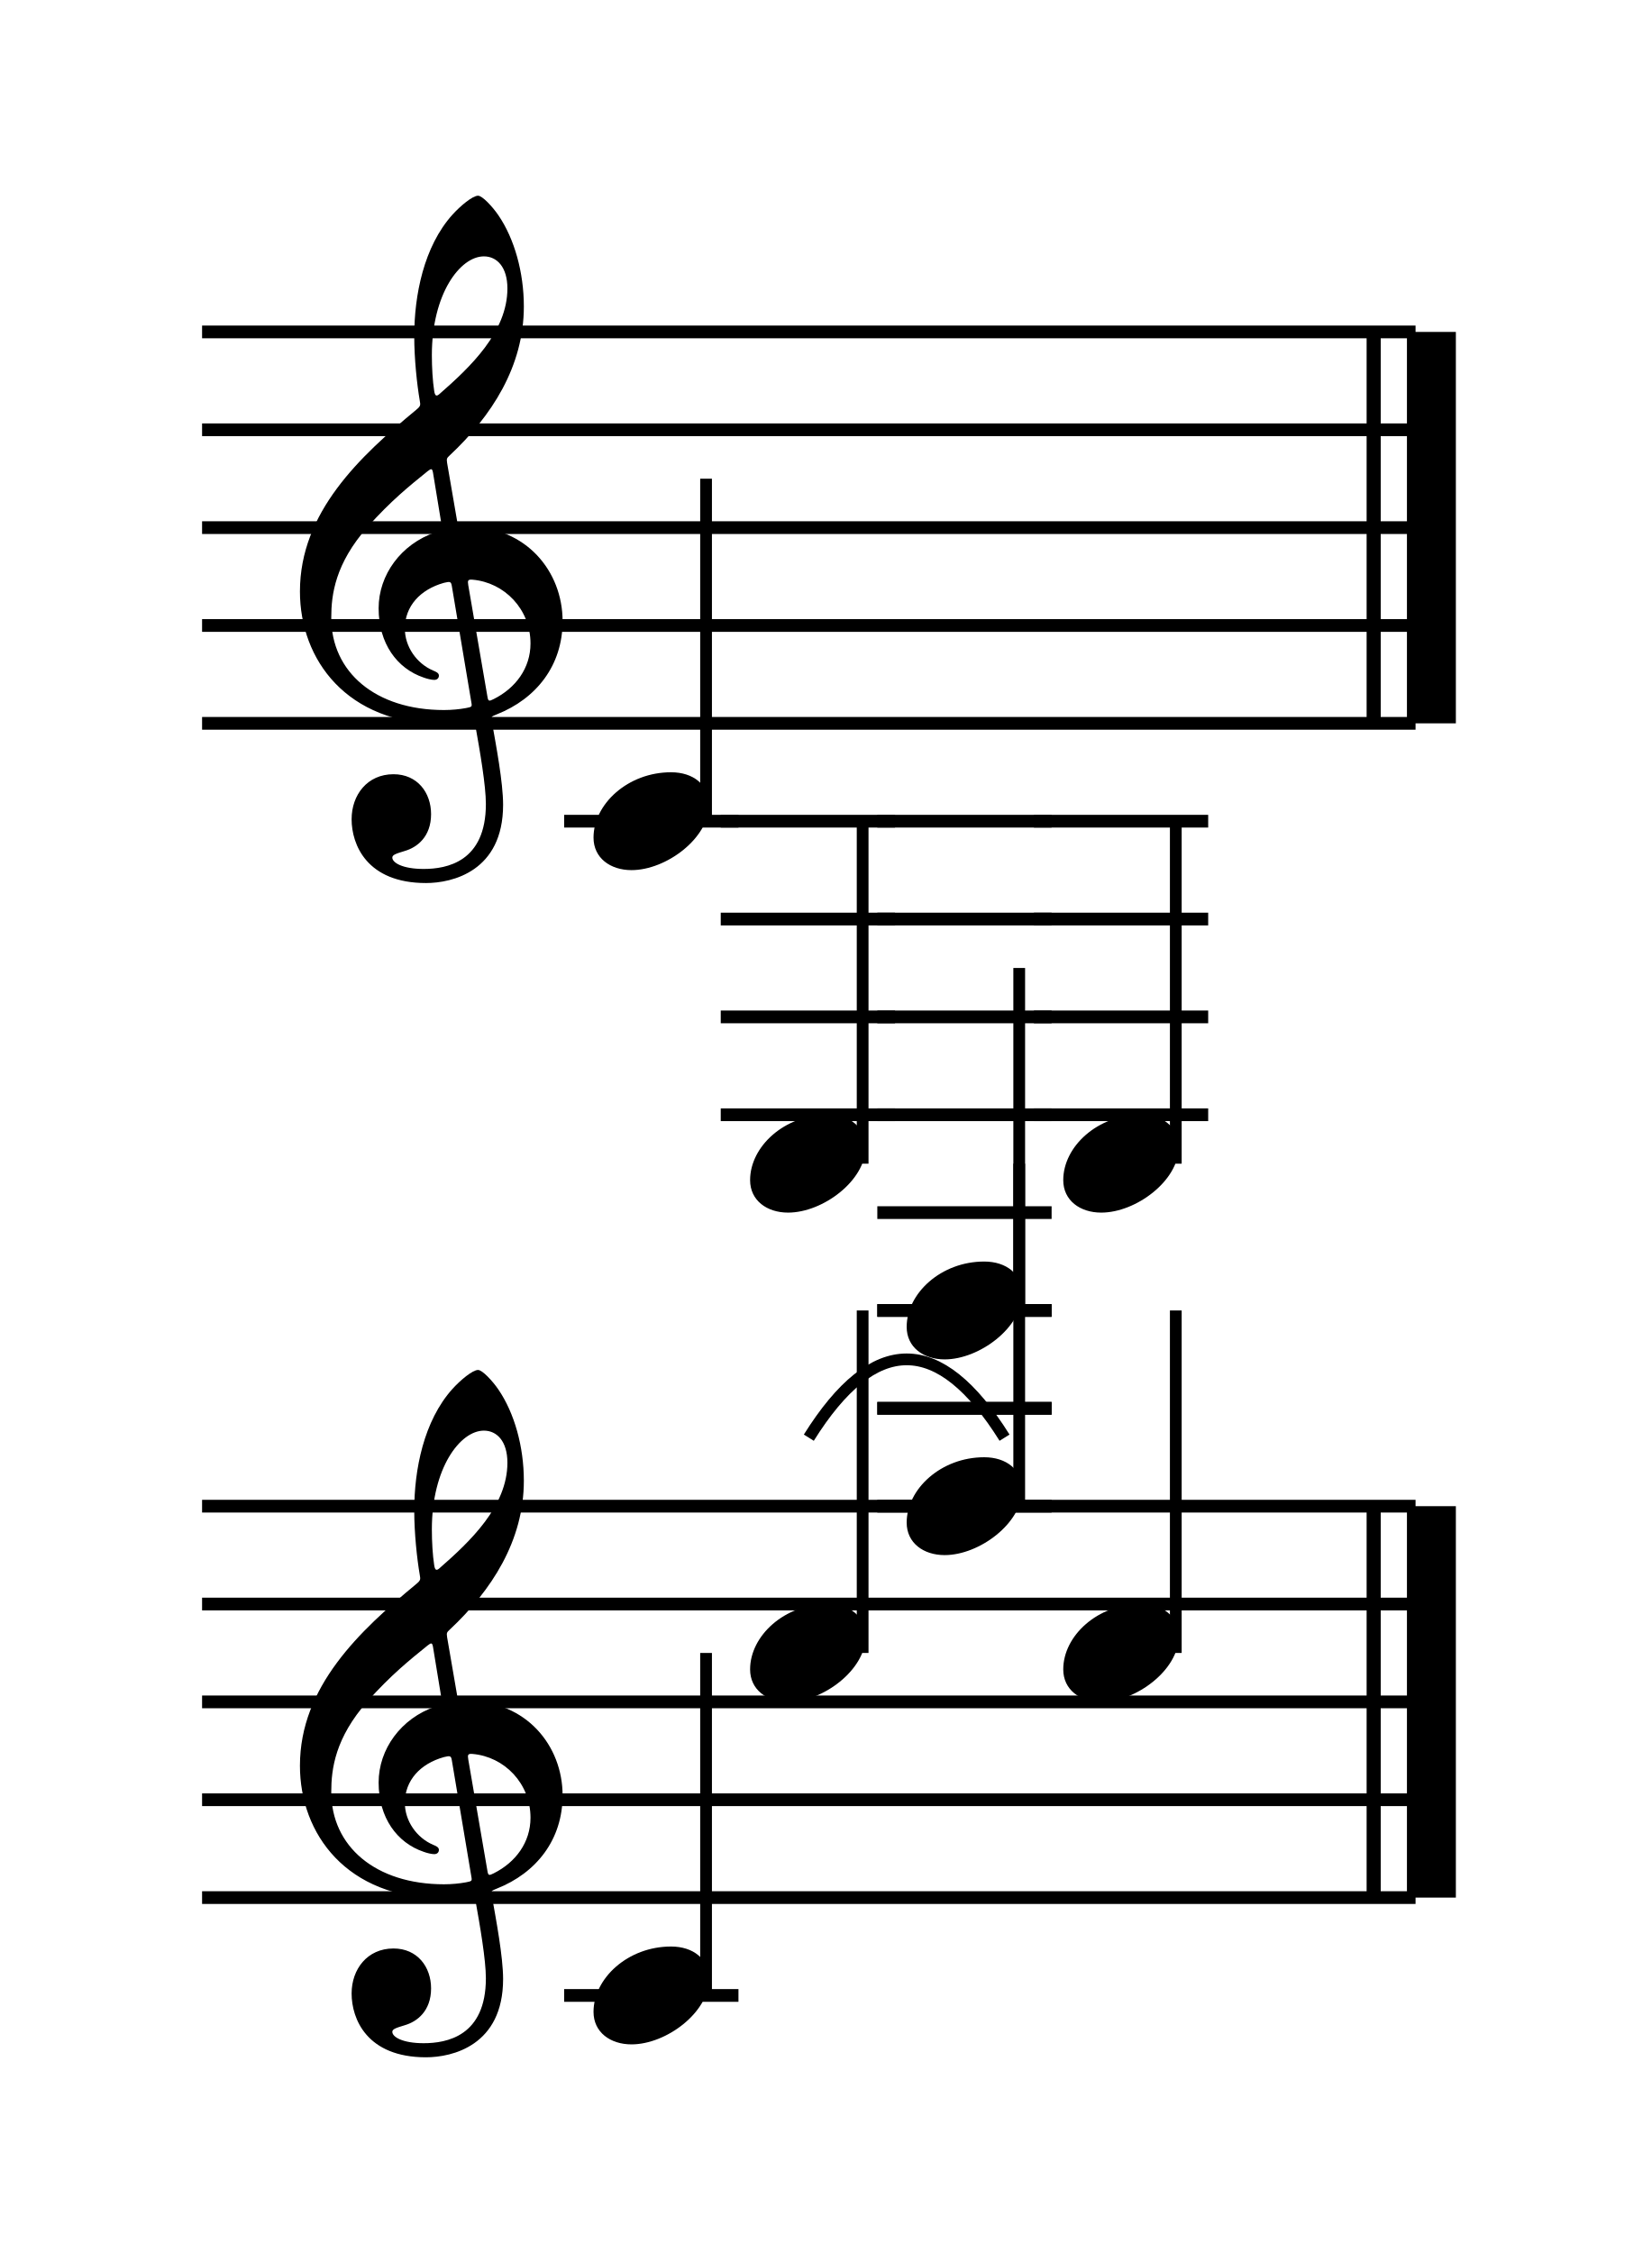
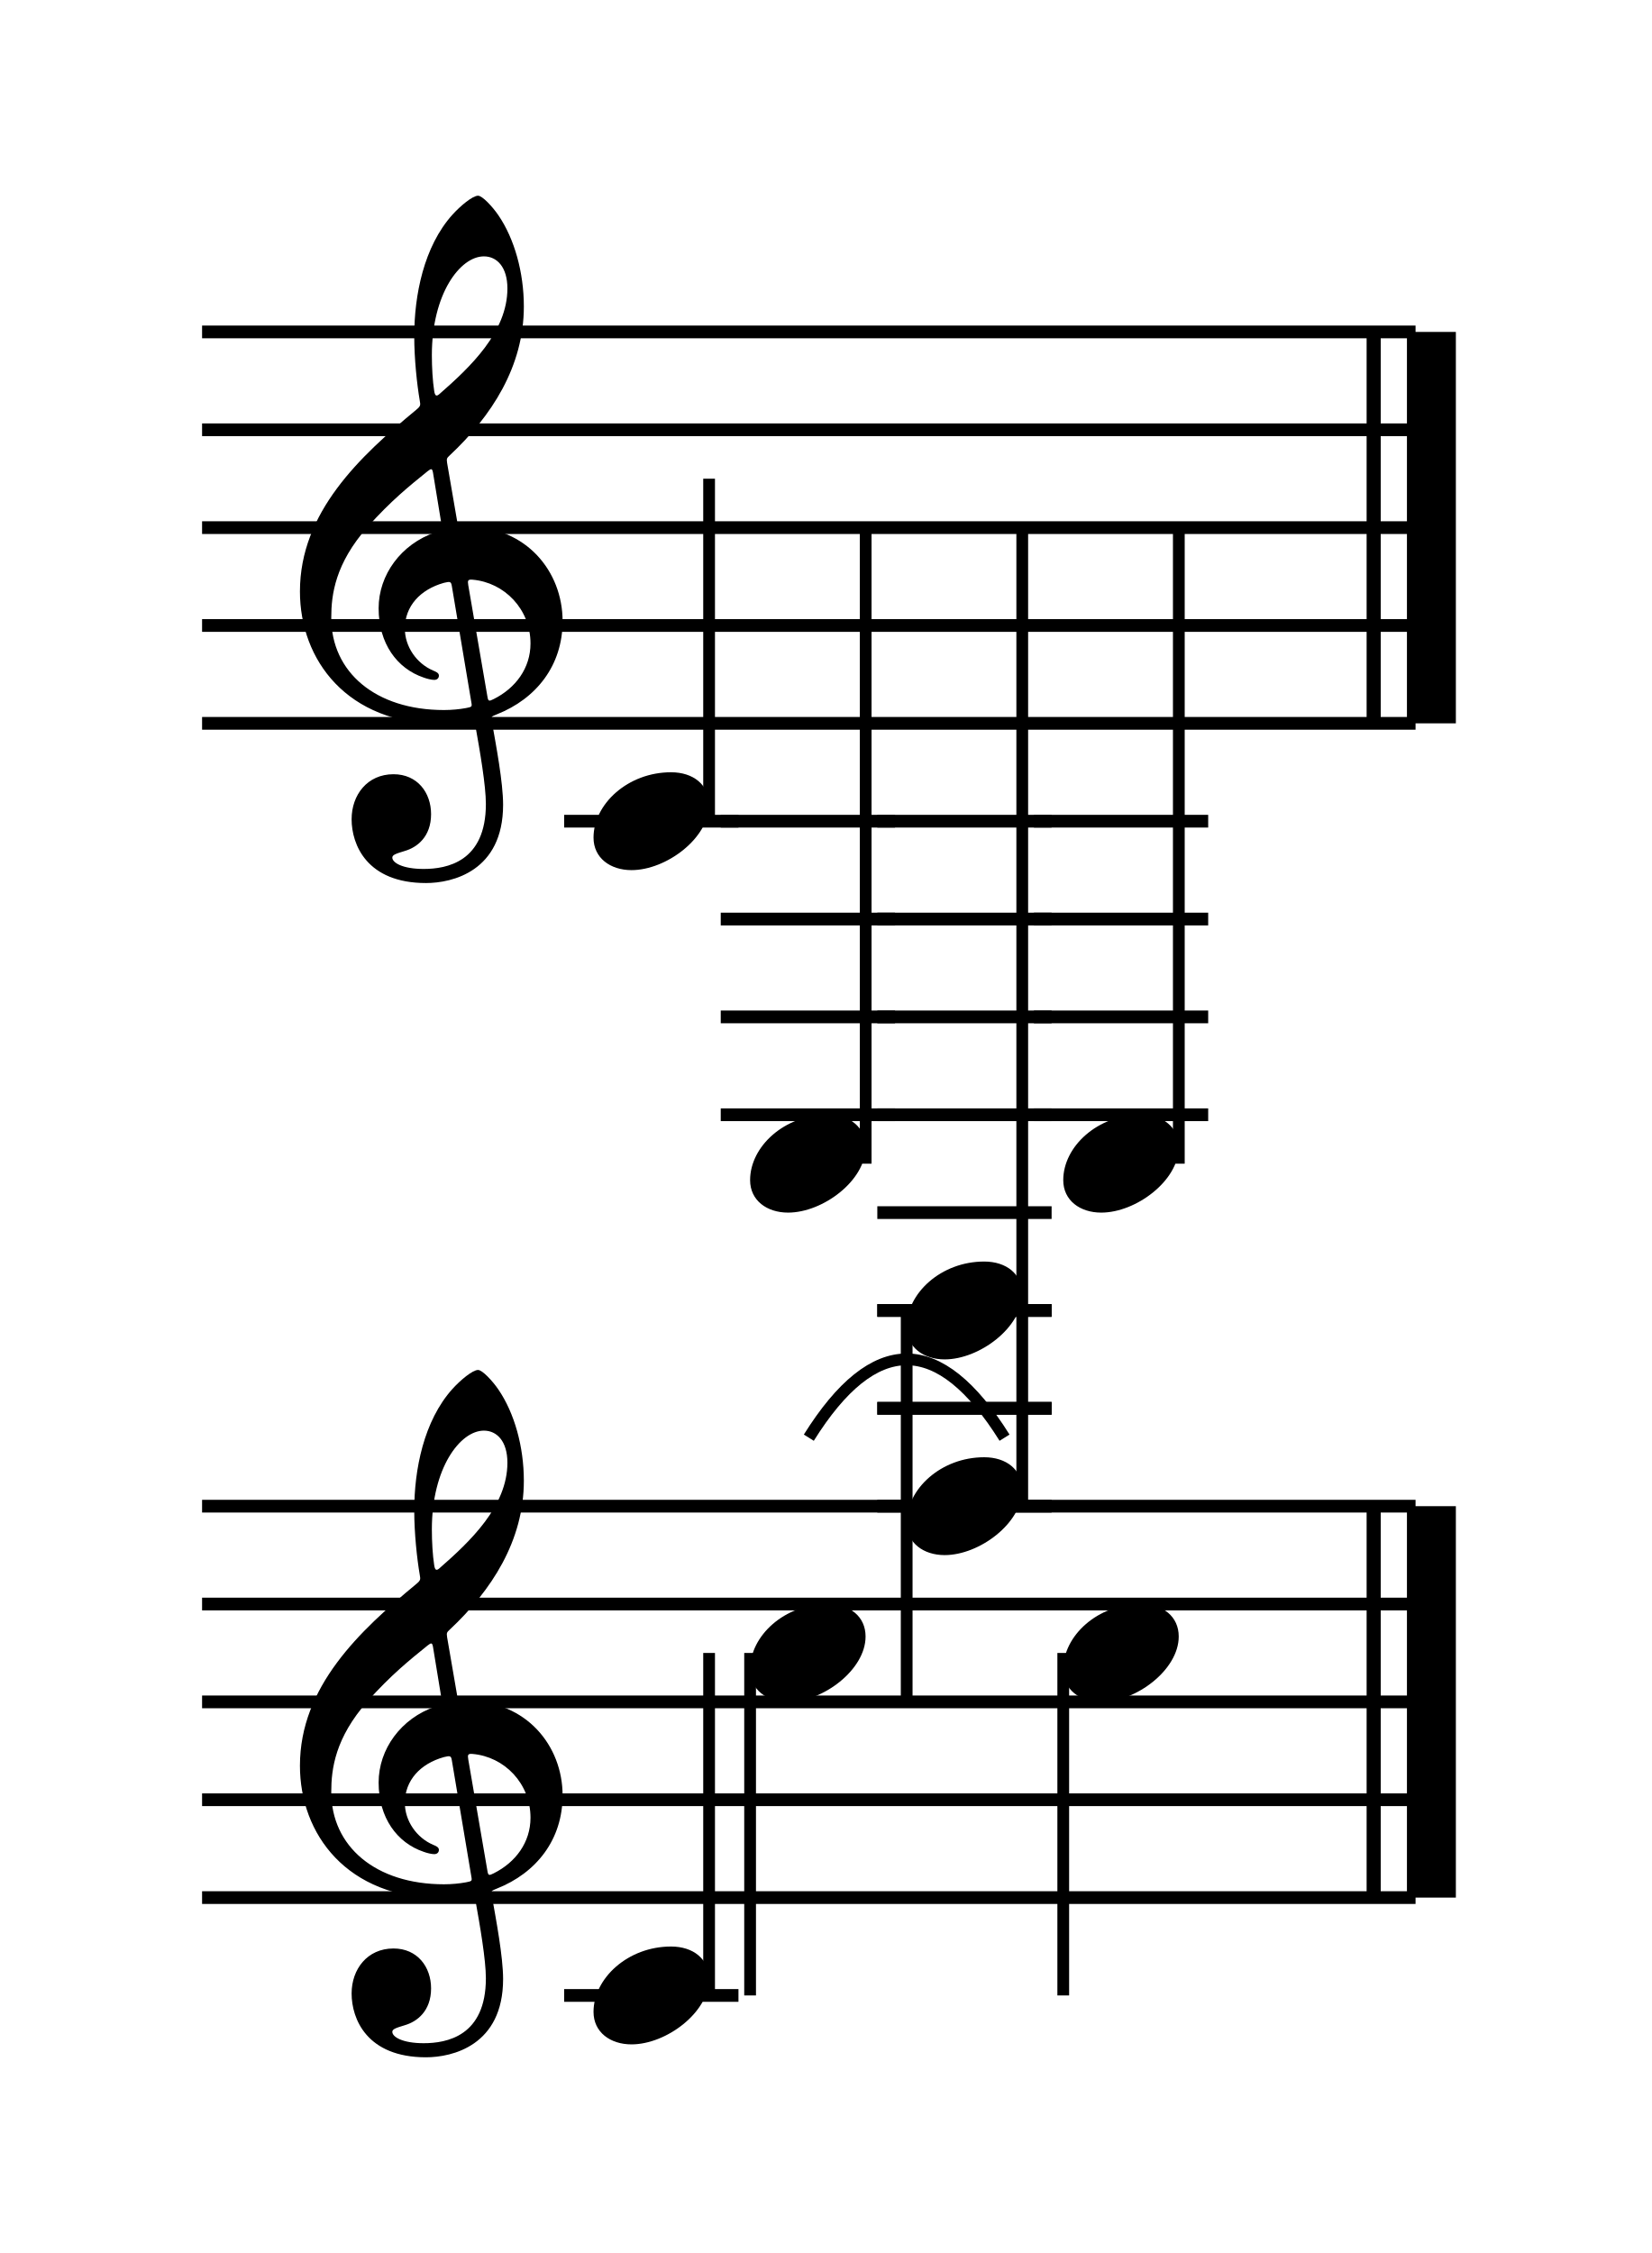
<svg xmlns="http://www.w3.org/2000/svg" width="168.77" height="230.24" viewBox="0 0 16.877 23.024">
  <g transform="translate(3.065 7.392) scale(1 -1)">
    <g data-layer="0">
      <line x1="0" y1="0" x2="0" y2="0" stroke="#000000" stroke-width="0" data-prov="5ff1785b2e5e554c42cff8d78dd57953" data-source-kind="6" data-kind="stroke" />
      <line x1="-1" y1="0" x2="11.4" y2="0" stroke="#000000" stroke-width="0.13" data-prov="28cbe5009fab9990097b67e48c426c2b" data-source-kind="3" data-kind="stroke" />
      <line x1="-1" y1="1" x2="11.4" y2="1" stroke="#000000" stroke-width="0.13" data-prov="2dcbda48c9ae66371e9b618b4e0ff496" data-source-kind="3" data-kind="stroke" />
      <line x1="-1" y1="2" x2="11.4" y2="2" stroke="#000000" stroke-width="0.13" data-prov="5f47dfd6d0910fe3fa68504e3dc8b4cb" data-source-kind="3" data-kind="stroke" />
      <line x1="-1" y1="3" x2="11.4" y2="3" stroke="#000000" stroke-width="0.13" data-prov="2f1bc986dc62f2e24256b98e76338b40" data-source-kind="3" data-kind="stroke" />
      <line x1="-1" y1="4" x2="11.4" y2="4" stroke="#000000" stroke-width="0.13" data-prov="967277083788b3e3f9928206e546eb2d" data-source-kind="3" data-kind="stroke" />
      <line x1="-1" y1="-12" x2="11.4" y2="-12" stroke="#000000" stroke-width="0.13" data-prov="c6afc2060e4ee437d03c460c5e51edb0" data-source-kind="3" data-kind="stroke" />
      <line x1="-1" y1="-11" x2="11.4" y2="-11" stroke="#000000" stroke-width="0.13" data-prov="fc03fb2cca3c3f5d6276b60b1ff83b72" data-source-kind="3" data-kind="stroke" />
      <line x1="-1" y1="-10" x2="11.4" y2="-10" stroke="#000000" stroke-width="0.13" data-prov="4ac3502112246f2950bf9ba00346e839" data-source-kind="3" data-kind="stroke" />
      <line x1="-1" y1="-9" x2="11.4" y2="-9" stroke="#000000" stroke-width="0.13" data-prov="dbcbf5fb791e00972d5a014eb0897966" data-source-kind="3" data-kind="stroke" />
      <line x1="-1" y1="-8" x2="11.4" y2="-8" stroke="#000000" stroke-width="0.13" data-prov="0c940e546e084c0e0c76dc5b5d4cc29f" data-source-kind="3" data-kind="stroke" />
      <line x1="0" y1="0" x2="0" y2="0" stroke="#000000" stroke-width="0" data-prov="dec48b26ccf8d32aaef3b0d78c728ac1" data-source-kind="2" data-kind="stroke" />
-       <line x1="4.15" y1="-1" x2="4.15" y2="2.5" stroke="#000000" stroke-width="0.12" data-prov="2605e711923a6304409ca2b5627aed7e" data-source-kind="0" data-kind="stroke" />
+       <line x1="4.181" y1="-1" x2="4.181" y2="2.5" stroke="#000000" stroke-width="0.12" data-prov="2605e711923a6304409ca2b5627aed7e" data-source-kind="0" data-kind="stroke" />
      <line x1="2.7" y1="-1" x2="4.481" y2="-1" stroke="#000000" stroke-width="0.13" data-prov="9f71ea414173b35b44c2a526ba3572b7" data-source-kind="1" data-kind="stroke" />
-       <line x1="5.75" y1="-4.5" x2="5.75" y2="-1" stroke="#000000" stroke-width="0.12" data-prov="b2df28c1e46d5eb33759d335032e7d07" data-source-kind="0" data-kind="stroke" />
+       <line x1="5.781" y1="-4.5" x2="5.781" y2="2" stroke="#000000" stroke-width="0.12" data-prov="b2df28c1e46d5eb33759d335032e7d07" data-source-kind="0" data-kind="stroke" />
      <line x1="4.3" y1="-1" x2="6.081" y2="-1" stroke="#000000" stroke-width="0.13" data-prov="609bda392c2721347d787ed7b85bab5a" data-source-kind="1" data-kind="stroke" />
      <line x1="4.3" y1="-2" x2="6.081" y2="-2" stroke="#000000" stroke-width="0.13" data-prov="6112bc164d0d03853f4fc44f55dcb57a" data-source-kind="1" data-kind="stroke" />
      <line x1="4.3" y1="-3" x2="6.081" y2="-3" stroke="#000000" stroke-width="0.13" data-prov="bef6e57fb87c56c2916a05fdb334f49c" data-source-kind="1" data-kind="stroke" />
      <line x1="4.3" y1="-4" x2="6.081" y2="-4" stroke="#000000" stroke-width="0.13" data-prov="15e0d12c71c4e3aa49c9145482409090" data-source-kind="1" data-kind="stroke" />
-       <line x1="7.35" y1="-8" x2="7.35" y2="-4.5" stroke="#000000" stroke-width="0.12" data-prov="b625587ff114949abad6d0b181fbfd20" data-source-kind="0" data-kind="stroke" />
+       <line x1="7.381" y1="-8" x2="7.381" y2="2" stroke="#000000" stroke-width="0.12" data-prov="b625587ff114949abad6d0b181fbfd20" data-source-kind="0" data-kind="stroke" />
      <line x1="5.9" y1="-1" x2="7.681" y2="-1" stroke="#000000" stroke-width="0.13" data-prov="99a975983299cf3260278173c3867b94" data-source-kind="1" data-kind="stroke" />
      <line x1="5.9" y1="-2" x2="7.681" y2="-2" stroke="#000000" stroke-width="0.13" data-prov="a53017a9a527ee7597897591ec0e0974" data-source-kind="1" data-kind="stroke" />
      <line x1="5.9" y1="-3" x2="7.681" y2="-3" stroke="#000000" stroke-width="0.13" data-prov="250e0863d6d90879e1d890ec74b581c6" data-source-kind="1" data-kind="stroke" />
      <line x1="5.9" y1="-4" x2="7.681" y2="-4" stroke="#000000" stroke-width="0.13" data-prov="c2fd369455e14f712c47c33eeb44c7e7" data-source-kind="1" data-kind="stroke" />
      <line x1="5.9" y1="-5" x2="7.681" y2="-5" stroke="#000000" stroke-width="0.13" data-prov="6ec09f4ee7926af63e28300166ea6646" data-source-kind="1" data-kind="stroke" />
      <line x1="5.9" y1="-6" x2="7.681" y2="-6" stroke="#000000" stroke-width="0.13" data-prov="74ef3fb044547118b3a45fa7ab21f91f" data-source-kind="1" data-kind="stroke" />
      <line x1="5.9" y1="-7" x2="7.681" y2="-7" stroke="#000000" stroke-width="0.13" data-prov="a3f1031ad8b73109c6c7fdebb5a82f88" data-source-kind="1" data-kind="stroke" />
      <line x1="5.9" y1="-8" x2="7.681" y2="-8" stroke="#000000" stroke-width="0.13" data-prov="14bc5e293e7e48821e34201207cedf7a" data-source-kind="1" data-kind="stroke" />
-       <line x1="8.95" y1="-4.5" x2="8.95" y2="-1" stroke="#000000" stroke-width="0.12" data-prov="7cc4fe5d82ef7386da10c5cef6508856" data-source-kind="0" data-kind="stroke" />
+       <line x1="8.981" y1="-4.5" x2="8.981" y2="2" stroke="#000000" stroke-width="0.12" data-prov="7cc4fe5d82ef7386da10c5cef6508856" data-source-kind="0" data-kind="stroke" />
      <line x1="7.5" y1="-1" x2="9.281" y2="-1" stroke="#000000" stroke-width="0.13" data-prov="516a866745c72968322bf22e817109f3" data-source-kind="1" data-kind="stroke" />
      <line x1="7.5" y1="-2" x2="9.281" y2="-2" stroke="#000000" stroke-width="0.13" data-prov="faa92f6a10e55a97e9b2f7e359f09038" data-source-kind="1" data-kind="stroke" />
      <line x1="7.5" y1="-3" x2="9.281" y2="-3" stroke="#000000" stroke-width="0.13" data-prov="c7f132db91c48ecc8015b7e748f00819" data-source-kind="1" data-kind="stroke" />
      <line x1="7.5" y1="-4" x2="9.281" y2="-4" stroke="#000000" stroke-width="0.13" data-prov="867f712bbd9c4c178425fd0f53e01fa2" data-source-kind="1" data-kind="stroke" />
      <line x1="0" y1="-12" x2="0" y2="-12" stroke="#000000" stroke-width="0" data-prov="781ef3842ebea010cbefab514c733440" data-source-kind="2" data-kind="stroke" />
-       <line x1="4.15" y1="-13" x2="4.15" y2="-9.5" stroke="#000000" stroke-width="0.12" data-prov="8fedf07e00164403db044570899f2550" data-source-kind="0" data-kind="stroke" />
+       <line x1="4.181" y1="-13" x2="4.181" y2="-9.5" stroke="#000000" stroke-width="0.12" data-prov="8fedf07e00164403db044570899f2550" data-source-kind="0" data-kind="stroke" />
      <line x1="2.7" y1="-13" x2="4.481" y2="-13" stroke="#000000" stroke-width="0.13" data-prov="32b5060f271a3aa21b504bfc3160af6d" data-source-kind="1" data-kind="stroke" />
-       <line x1="5.75" y1="-9.5" x2="5.75" y2="-6" stroke="#000000" stroke-width="0.12" data-prov="19a0fc032dbfc94ac8b2801dfdeaa658" data-source-kind="0" data-kind="stroke" />
-       <line x1="7.35" y1="-6" x2="7.35" y2="-2.5" stroke="#000000" stroke-width="0.12" data-prov="e4e5f1717e87111231d31ba493aaac57" data-source-kind="0" data-kind="stroke" />
+       <line x1="4.6" y1="-9.5" x2="4.6" y2="-13" stroke="#000000" stroke-width="0.12" data-prov="19a0fc032dbfc94ac8b2801dfdeaa658" data-source-kind="0" data-kind="stroke" />
+       <line x1="6.2" y1="-6" x2="6.2" y2="-10" stroke="#000000" stroke-width="0.12" data-prov="e4e5f1717e87111231d31ba493aaac57" data-source-kind="0" data-kind="stroke" />
      <line x1="5.9" y1="-7" x2="7.681" y2="-7" stroke="#000000" stroke-width="0.13" data-prov="1caed515110c4415278d31cc474bf065" data-source-kind="1" data-kind="stroke" />
      <line x1="5.9" y1="-6" x2="7.681" y2="-6" stroke="#000000" stroke-width="0.13" data-prov="1189a8cf5e7e1526a44f3cf89e0b160e" data-source-kind="1" data-kind="stroke" />
-       <line x1="8.95" y1="-9.5" x2="8.95" y2="-6" stroke="#000000" stroke-width="0.12" data-prov="f230acdf26cd79ad3ba5cd02002fa1f9" data-source-kind="0" data-kind="stroke" />
+       <line x1="7.8" y1="-9.5" x2="7.8" y2="-13" stroke="#000000" stroke-width="0.12" data-prov="f230acdf26cd79ad3ba5cd02002fa1f9" data-source-kind="0" data-kind="stroke" />
      <path d="M 5.2 -7.3 C 5.867 -6.233 6.533 -6.233 7.2 -7.3" fill="none" stroke="#000000" stroke-width="0.12" data-prov="0165993515166bea8f7cada46e27c86f" data-source-kind="11" data-kind="curve" />
      <path d="M1.504 1.66C1.496 1.708 1.504 1.712 1.528 1.736C1.96 2.14 2.288 2.648 2.288 3.26C2.288 3.608 2.192 3.952 2.028 4.192C1.968 4.28 1.864 4.392 1.82 4.392C1.764 4.392 1.64 4.288 1.56 4.2C1.264 3.872 1.168 3.372 1.168 2.956C1.168 2.724 1.196 2.464 1.224 2.3C1.232 2.252 1.236 2.244 1.188 2.204C0.612 1.728 0 1.156 0 0.348C0 -0.348 0.476 -1.008 1.456 -1.008C1.548 -1.008 1.652 -1 1.732 -0.984C1.776 -0.976 1.784 -0.972 1.792 -1.02C1.84 -1.288 1.9 -1.636 1.9 -1.824C1.9 -2.416 1.5 -2.488 1.264 -2.488C1.048 -2.488 0.944 -2.424 0.944 -2.372C0.944 -2.344 0.98 -2.332 1.072 -2.304C1.196 -2.268 1.34 -2.16 1.34 -1.928C1.34 -1.708 1.2 -1.52 0.956 -1.52C0.688 -1.52 0.528 -1.732 0.528 -1.98C0.528 -2.24 0.684 -2.632 1.288 -2.632C1.556 -2.632 2.076 -2.512 2.076 -1.832C2.076 -1.604 2.004 -1.224 1.96 -0.976C1.952 -0.928 1.956 -0.932 2.012 -0.908C2.416 -0.748 2.684 -0.408 2.684 0.044C2.684 0.556 2.308 1.008 1.72 1.008C1.616 1.008 1.616 1.008 1.604 1.08ZM1.88 3.772C2.012 3.772 2.12 3.664 2.12 3.444C2.12 3 1.74 2.64 1.424 2.364C1.396 2.34 1.38 2.344 1.372 2.396C1.356 2.5 1.348 2.636 1.348 2.764C1.348 3.388 1.636 3.772 1.88 3.772ZM1.444 1.048C1.456 0.972 1.456 0.976 1.384 0.952C1.032 0.832 0.804 0.516 0.804 0.176C0.804 -0.184 0.992 -0.44 1.264 -0.532C1.296 -0.544 1.344 -0.556 1.372 -0.556C1.404 -0.556 1.42 -0.536 1.42 -0.512C1.42 -0.484 1.388 -0.472 1.36 -0.46C1.192 -0.388 1.072 -0.216 1.072 -0.032C1.072 0.196 1.228 0.368 1.472 0.436C1.536 0.452 1.544 0.448 1.552 0.404L1.752 -0.788C1.76 -0.832 1.756 -0.832 1.696 -0.844C1.632 -0.856 1.552 -0.864 1.472 -0.864C0.772 -0.864 0.32 -0.476 0.32 0.08C0.32 0.316 0.36 0.632 0.692 1.008C0.932 1.276 1.116 1.424 1.304 1.576C1.344 1.608 1.352 1.604 1.36 1.56ZM1.72 0.412C1.712 0.46 1.716 0.472 1.764 0.468C2.088 0.44 2.356 0.168 2.356 -0.184C2.356 -0.436 2.204 -0.64 1.98 -0.752C1.932 -0.776 1.924 -0.776 1.916 -0.728Z" transform="translate(0 1)" fill="#000000" data-prov="e81b0f9cc6ccb1d0209d51b1d9797db5" data-source-kind="4" data-glyph="gClef" data-class="clef" />
      <path d="M0.388 -0.5C0.744 -0.5 1.18 -0.172 1.18 0.168C1.18 0.372 1.02 0.5 0.792 0.5C0.352 0.5 0 0.176 0 -0.168C0 -0.376 0.172 -0.5 0.388 -0.5Z" transform="translate(3 -1)" fill="#000000" data-prov="9b3ac956eb2deb3e538d9b1942c6ae97" data-source-kind="1" data-glyph="noteheadBlack" data-class="notehead" />
      <path d="M0.388 -0.5C0.744 -0.5 1.18 -0.172 1.18 0.168C1.18 0.372 1.02 0.5 0.792 0.5C0.352 0.5 0 0.176 0 -0.168C0 -0.376 0.172 -0.5 0.388 -0.5Z" transform="translate(4.6 -4.5)" fill="#000000" data-prov="751a5a693a87d6c1a15a8dfc3eda8102" data-source-kind="1" data-glyph="noteheadBlack" data-class="notehead" />
      <path d="M0.388 -0.5C0.744 -0.5 1.18 -0.172 1.18 0.168C1.18 0.372 1.02 0.5 0.792 0.5C0.352 0.5 0 0.176 0 -0.168C0 -0.376 0.172 -0.5 0.388 -0.5Z" transform="translate(6.2 -8)" fill="#000000" data-prov="130e9eddac04d8c2fb7373aae2c3b458" data-source-kind="1" data-glyph="noteheadBlack" data-class="notehead" />
      <path d="M0.388 -0.5C0.744 -0.5 1.18 -0.172 1.18 0.168C1.18 0.372 1.02 0.5 0.792 0.5C0.352 0.5 0 0.176 0 -0.168C0 -0.376 0.172 -0.5 0.388 -0.5Z" transform="translate(7.8 -4.5)" fill="#000000" data-prov="e6f9d102cb9512c808d4bff5a3560b34" data-source-kind="1" data-glyph="noteheadBlack" data-class="notehead" />
      <path d="M1.504 1.66C1.496 1.708 1.504 1.712 1.528 1.736C1.96 2.14 2.288 2.648 2.288 3.26C2.288 3.608 2.192 3.952 2.028 4.192C1.968 4.28 1.864 4.392 1.82 4.392C1.764 4.392 1.64 4.288 1.56 4.2C1.264 3.872 1.168 3.372 1.168 2.956C1.168 2.724 1.196 2.464 1.224 2.3C1.232 2.252 1.236 2.244 1.188 2.204C0.612 1.728 0 1.156 0 0.348C0 -0.348 0.476 -1.008 1.456 -1.008C1.548 -1.008 1.652 -1 1.732 -0.984C1.776 -0.976 1.784 -0.972 1.792 -1.02C1.84 -1.288 1.9 -1.636 1.9 -1.824C1.9 -2.416 1.5 -2.488 1.264 -2.488C1.048 -2.488 0.944 -2.424 0.944 -2.372C0.944 -2.344 0.98 -2.332 1.072 -2.304C1.196 -2.268 1.34 -2.16 1.34 -1.928C1.34 -1.708 1.2 -1.52 0.956 -1.52C0.688 -1.52 0.528 -1.732 0.528 -1.98C0.528 -2.24 0.684 -2.632 1.288 -2.632C1.556 -2.632 2.076 -2.512 2.076 -1.832C2.076 -1.604 2.004 -1.224 1.96 -0.976C1.952 -0.928 1.956 -0.932 2.012 -0.908C2.416 -0.748 2.684 -0.408 2.684 0.044C2.684 0.556 2.308 1.008 1.72 1.008C1.616 1.008 1.616 1.008 1.604 1.08ZM1.88 3.772C2.012 3.772 2.12 3.664 2.12 3.444C2.12 3 1.74 2.64 1.424 2.364C1.396 2.34 1.38 2.344 1.372 2.396C1.356 2.5 1.348 2.636 1.348 2.764C1.348 3.388 1.636 3.772 1.88 3.772ZM1.444 1.048C1.456 0.972 1.456 0.976 1.384 0.952C1.032 0.832 0.804 0.516 0.804 0.176C0.804 -0.184 0.992 -0.44 1.264 -0.532C1.296 -0.544 1.344 -0.556 1.372 -0.556C1.404 -0.556 1.42 -0.536 1.42 -0.512C1.42 -0.484 1.388 -0.472 1.36 -0.46C1.192 -0.388 1.072 -0.216 1.072 -0.032C1.072 0.196 1.228 0.368 1.472 0.436C1.536 0.452 1.544 0.448 1.552 0.404L1.752 -0.788C1.76 -0.832 1.756 -0.832 1.696 -0.844C1.632 -0.856 1.552 -0.864 1.472 -0.864C0.772 -0.864 0.32 -0.476 0.32 0.08C0.32 0.316 0.36 0.632 0.692 1.008C0.932 1.276 1.116 1.424 1.304 1.576C1.344 1.608 1.352 1.604 1.36 1.56ZM1.72 0.412C1.712 0.46 1.716 0.472 1.764 0.468C2.088 0.44 2.356 0.168 2.356 -0.184C2.356 -0.436 2.204 -0.64 1.98 -0.752C1.932 -0.776 1.924 -0.776 1.916 -0.728Z" transform="translate(0 -11)" fill="#000000" data-prov="380c7e6f256e62d482135a6342d18380" data-source-kind="4" data-glyph="gClef" data-class="clef" />
      <path d="M0.388 -0.5C0.744 -0.5 1.18 -0.172 1.18 0.168C1.18 0.372 1.02 0.5 0.792 0.5C0.352 0.5 0 0.176 0 -0.168C0 -0.376 0.172 -0.5 0.388 -0.5Z" transform="translate(3 -13)" fill="#000000" data-prov="38b6271edbb50b409f119eff31d0faa9" data-source-kind="1" data-glyph="noteheadBlack" data-class="notehead" />
      <path d="M0.388 -0.5C0.744 -0.5 1.18 -0.172 1.18 0.168C1.18 0.372 1.02 0.5 0.792 0.5C0.352 0.5 0 0.176 0 -0.168C0 -0.376 0.172 -0.5 0.388 -0.5Z" transform="translate(4.6 -9.5)" fill="#000000" data-prov="b2c29b264d8593df8589608aee4d8465" data-source-kind="1" data-glyph="noteheadBlack" data-class="notehead" />
      <path d="M0.388 -0.5C0.744 -0.5 1.18 -0.172 1.18 0.168C1.18 0.372 1.02 0.5 0.792 0.5C0.352 0.5 0 0.176 0 -0.168C0 -0.376 0.172 -0.5 0.388 -0.5Z" transform="translate(6.2 -6)" fill="#000000" data-prov="a6892ec5562df412ce4bdf3bc118e5e9" data-source-kind="1" data-glyph="noteheadBlack" data-class="notehead" />
      <path d="M0.388 -0.5C0.744 -0.5 1.18 -0.172 1.18 0.168C1.18 0.372 1.02 0.5 0.792 0.5C0.352 0.5 0 0.176 0 -0.168C0 -0.376 0.172 -0.5 0.388 -0.5Z" transform="translate(7.8 -9.5)" fill="#000000" data-prov="d8123de74f57fff5bdc35478e8ec8e9e" data-source-kind="1" data-glyph="noteheadBlack" data-class="notehead" />
      <path d="M0.144 0V4H0V0ZM0.912 4H0.412V0H0.912Z" transform="translate(10.9 0)" fill="#000000" data-prov="ed49137c7e716c68d78a85b89b50500a" data-source-kind="9" data-glyph="barlineFinal" data-class="barline" />
      <path d="M0.144 0V4H0V0ZM0.912 4H0.412V0H0.912Z" transform="translate(10.9 -12)" fill="#000000" data-prov="7171ecca2c439b3c03c959bdad56cf08" data-source-kind="9" data-glyph="barlineFinal" data-class="barline" />
    </g>
  </g>
</svg>
